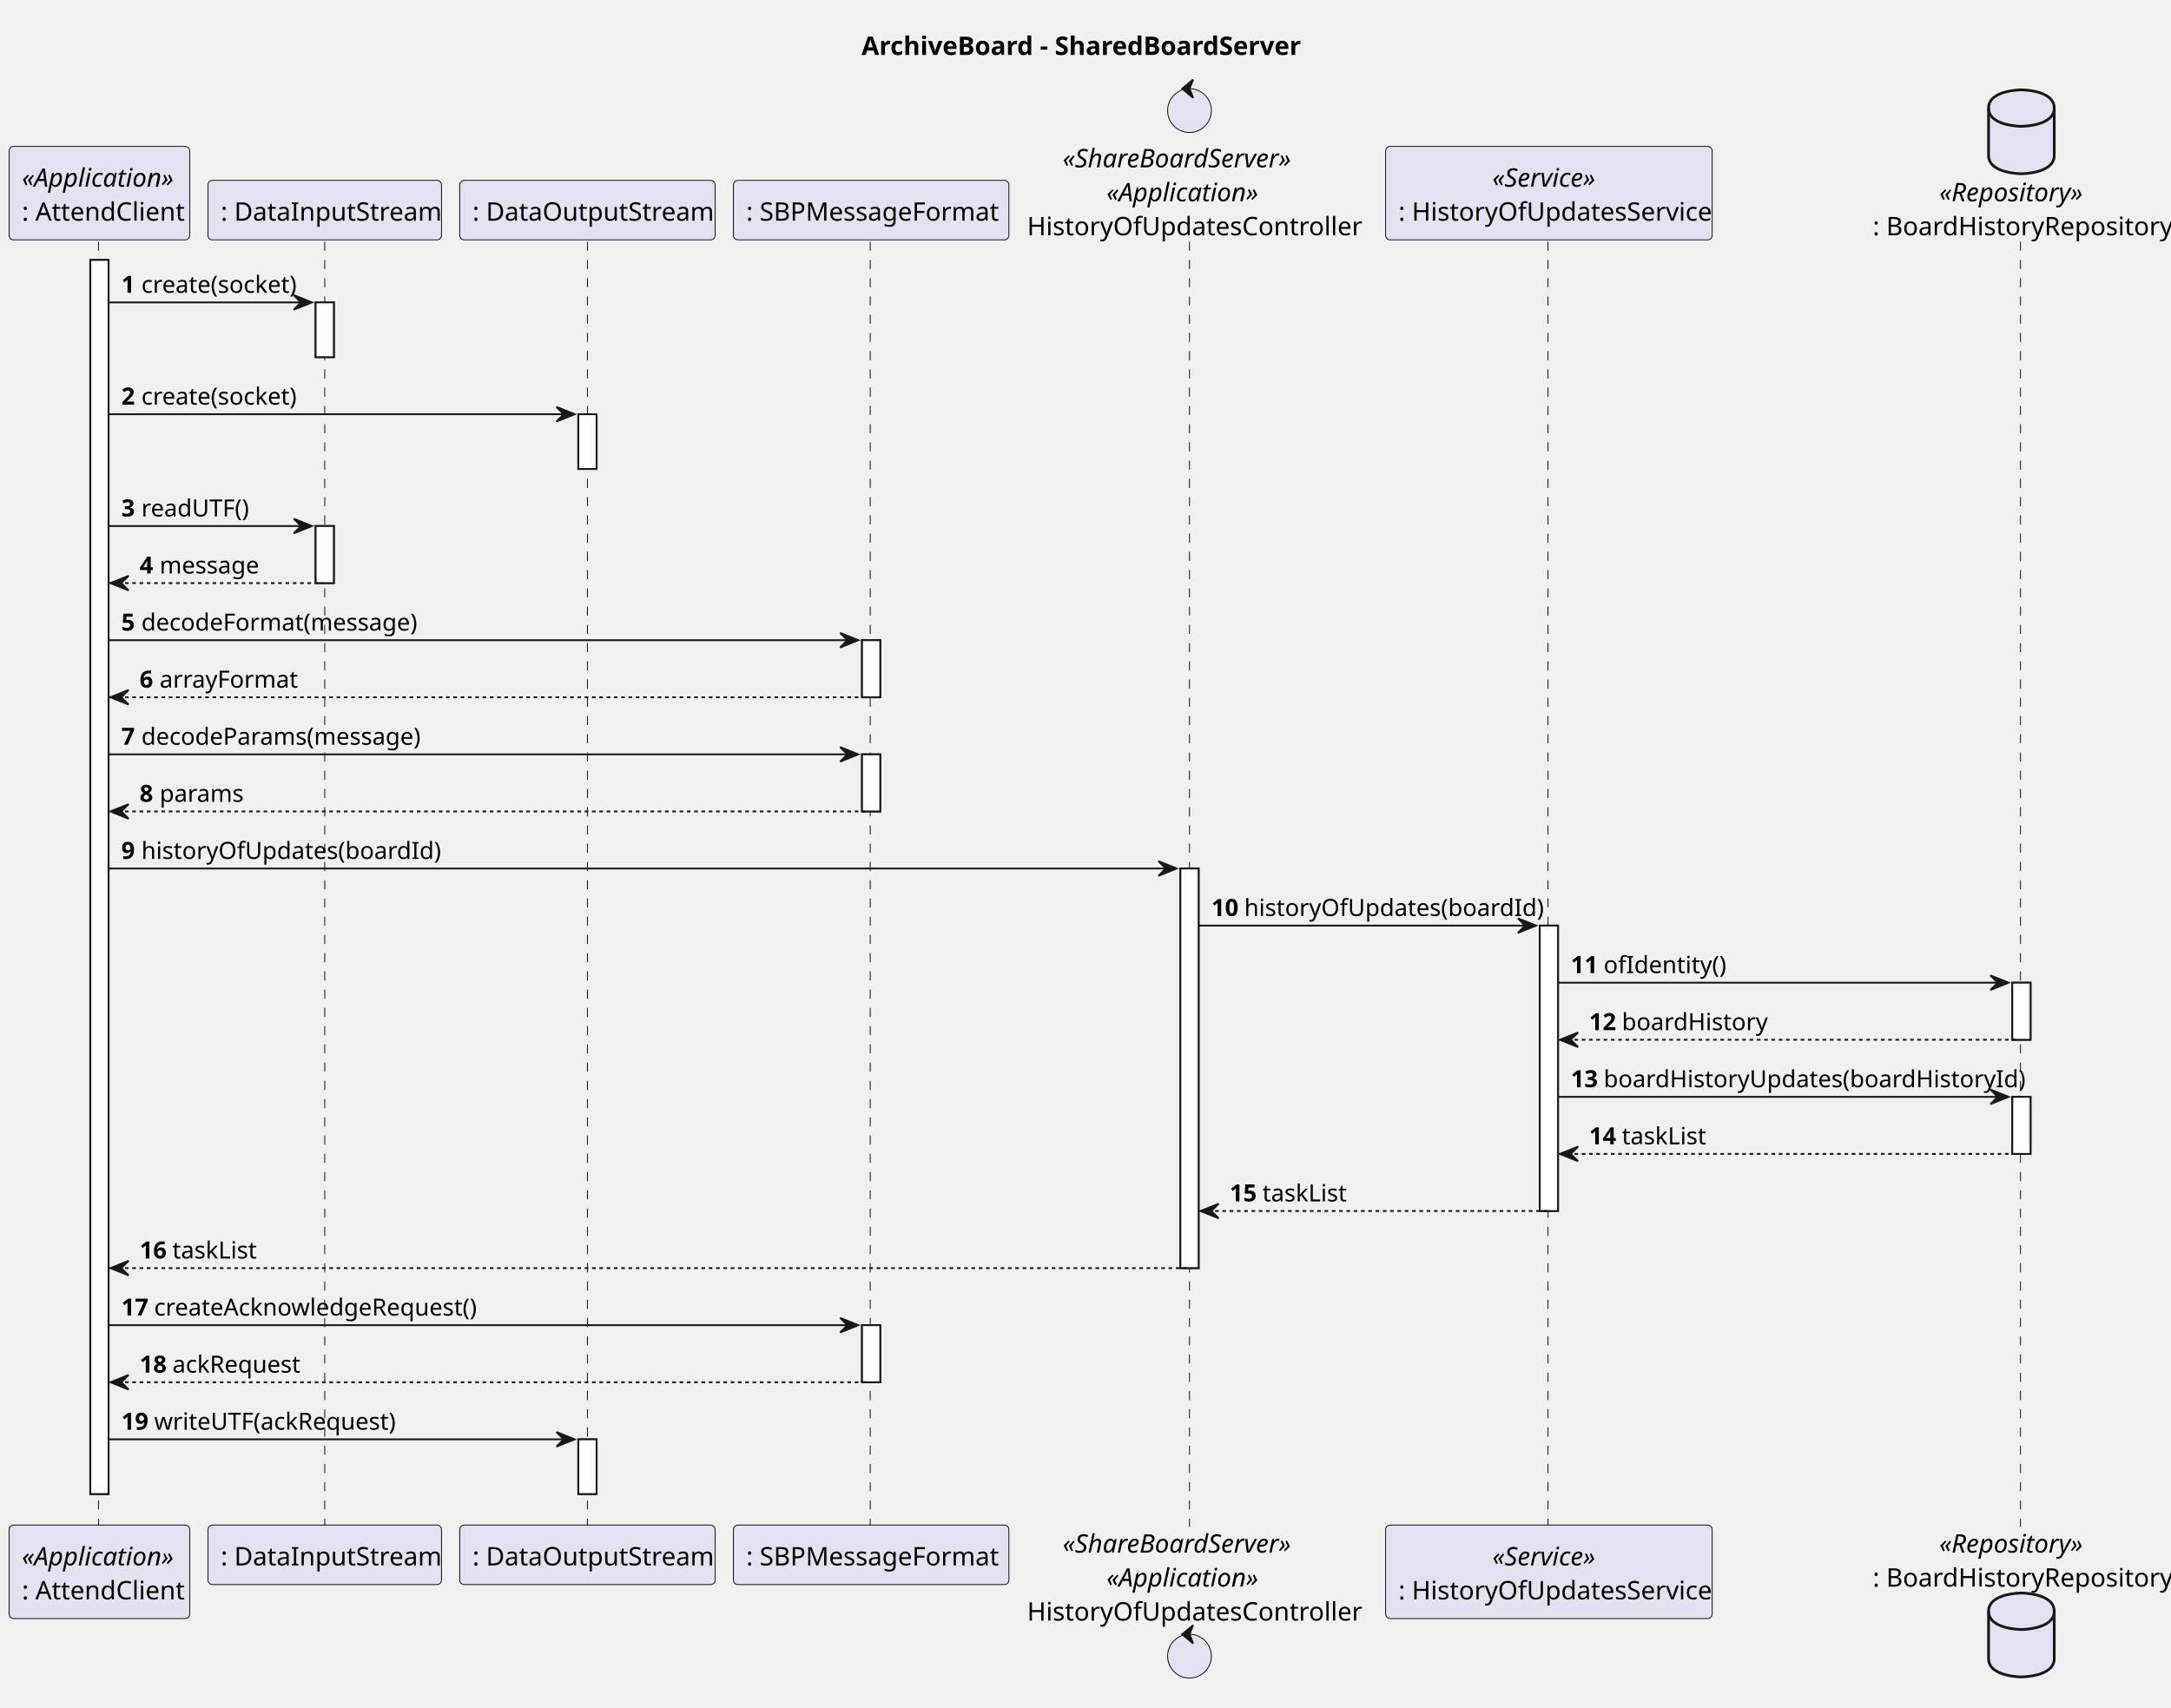
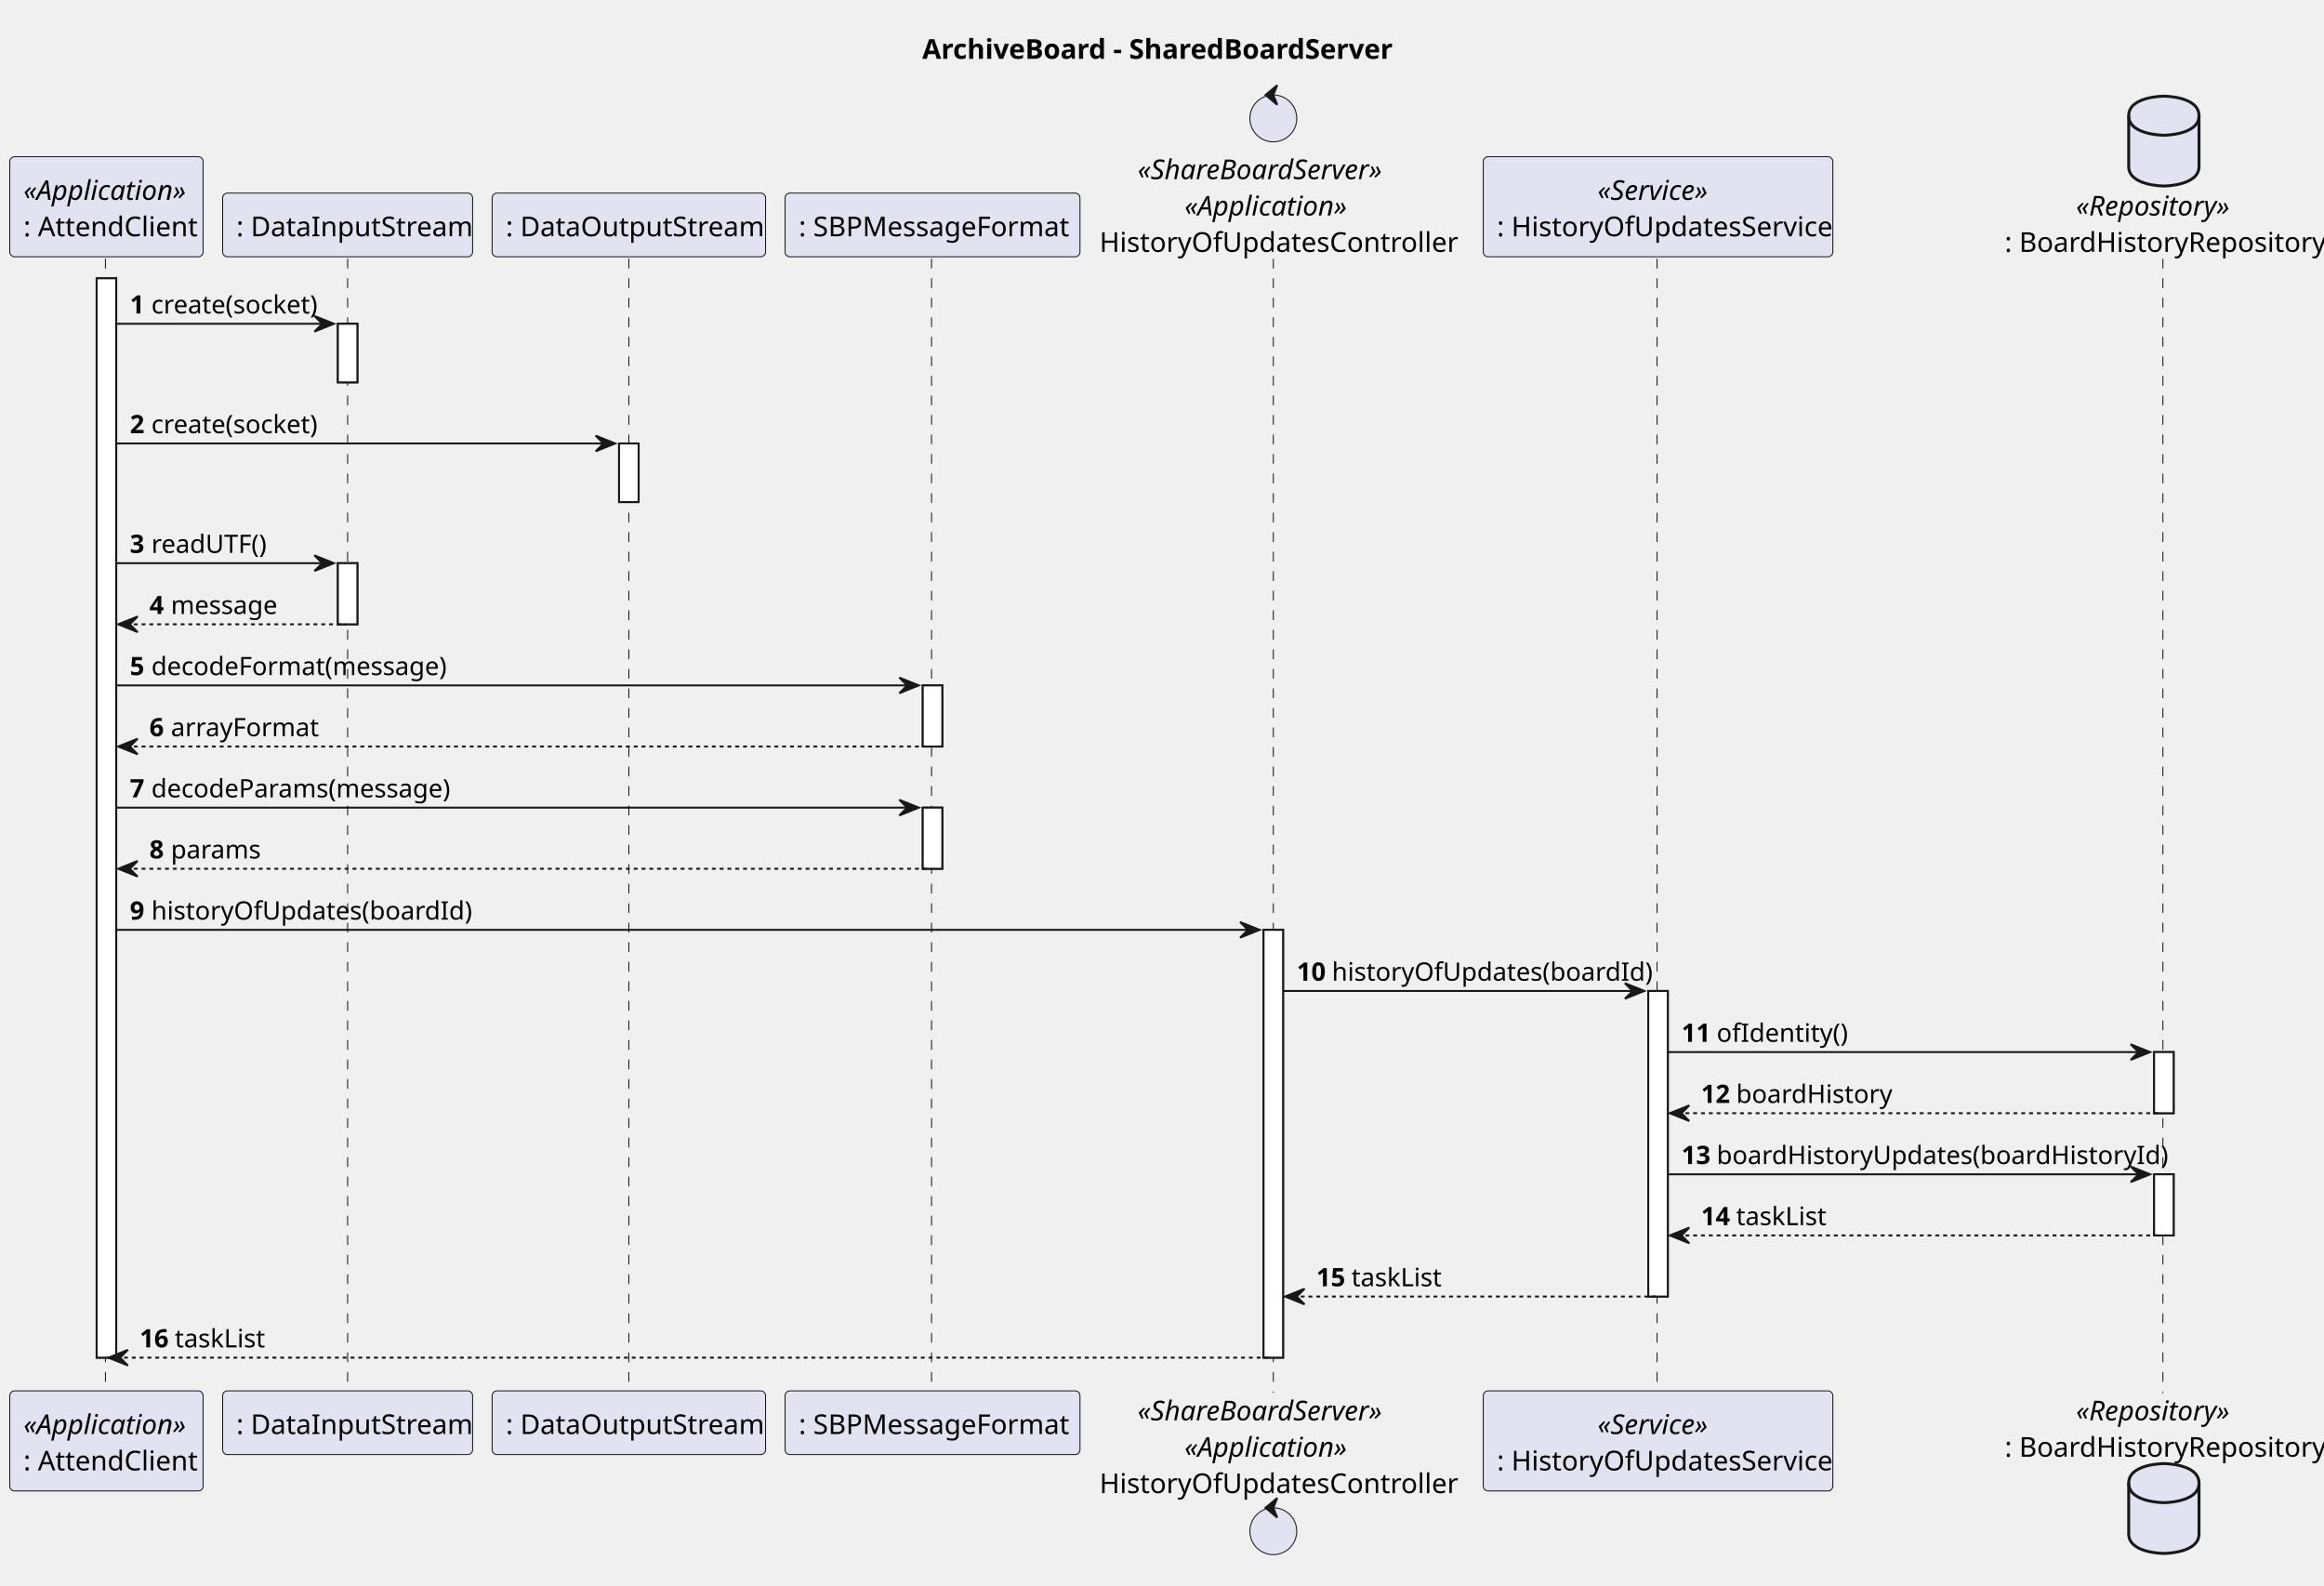
- <svg xmlns="http://www.w3.org/2000/svg" contentStyleType="text/css" height="936px" preserveAspectRatio="none" style="width:1190px;height:936px;background:#FFFFFF;" version="1.1" viewBox="0 0 1190 936" width="1190px" zoomAndPan="magnify">
+ <svg xmlns="http://www.w3.org/2000/svg" contentStyleType="text/css" height="812px" preserveAspectRatio="none" style="width:1190px;height:812px;background:#FFFFFF;" version="1.1" viewBox="0 0 1190 812" width="1190px" zoomAndPan="magnify">
  <defs />
  <g>
    <text fill="#000000" font-family="sans-serif" font-size="14" font-weight="bold" lengthAdjust="spacing" textLength="249" x="472.25" y="30.107">ArchiveBoard - SharedBoardServer</text>
-     <rect fill="#FFFFFF" height="676.529" style="stroke:#181818;stroke-width:1.0;" width="10" x="49.5" y="142.484" />
+     <rect fill="#FFFFFF" height="552.656" style="stroke:#181818;stroke-width:1.0;" width="10" x="49.5" y="142.484" />
    <rect fill="#FFFFFF" height="30" style="stroke:#181818;stroke-width:1.0;" width="10" x="173" y="165.775" />
    <rect fill="#FFFFFF" height="31.291" style="stroke:#181818;stroke-width:1.0;" width="10" x="173" y="288.357" />
    <rect fill="#FFFFFF" height="30" style="stroke:#181818;stroke-width:1.0;" width="10" x="317" y="227.066" />
-     <rect fill="#FFFFFF" height="30" style="stroke:#181818;stroke-width:1.0;" width="10" x="317" y="789.014" />
    <rect fill="#FFFFFF" height="31.291" style="stroke:#181818;stroke-width:1.0;" width="10" x="472.5" y="350.94" />
    <rect fill="#FFFFFF" height="31.291" style="stroke:#181818;stroke-width:1.0;" width="10" x="472.5" y="413.522" />
-     <rect fill="#FFFFFF" height="31.291" style="stroke:#181818;stroke-width:1.0;" width="10" x="472.5" y="726.432" />
    <rect fill="#FFFFFF" height="219.037" style="stroke:#181818;stroke-width:1.0;" width="10" x="647" y="476.103" />
    <rect fill="#FFFFFF" height="156.455" style="stroke:#181818;stroke-width:1.0;" width="10" x="844" y="507.394" />
    <rect fill="#FFFFFF" height="31.291" style="stroke:#181818;stroke-width:1.0;" width="10" x="1103" y="538.686" />
    <rect fill="#FFFFFF" height="31.291" style="stroke:#181818;stroke-width:1.0;" width="10" x="1103" y="601.268" />
-     <line style="stroke:#181818;stroke-width:0.5;stroke-dasharray:5.0,5.0;" x1="54" x2="54" y1="132.484" y2="837.014" />
-     <line style="stroke:#181818;stroke-width:0.5;stroke-dasharray:5.0,5.0;" x1="178" x2="178" y1="132.484" y2="837.014" />
-     <line style="stroke:#181818;stroke-width:0.5;stroke-dasharray:5.0,5.0;" x1="322" x2="322" y1="132.484" y2="837.014" />
-     <line style="stroke:#181818;stroke-width:0.5;stroke-dasharray:5.0,5.0;" x1="477" x2="477" y1="132.484" y2="837.014" />
-     <line style="stroke:#181818;stroke-width:0.5;stroke-dasharray:5.0,5.0;" x1="652" x2="652" y1="132.484" y2="837.014" />
-     <line style="stroke:#181818;stroke-width:0.5;stroke-dasharray:5.0,5.0;" x1="848.5" x2="848.5" y1="132.484" y2="837.014" />
-     <line style="stroke:#181818;stroke-width:0.5;stroke-dasharray:5.0,5.0;" x1="1107.5" x2="1107.5" y1="132.484" y2="837.014" />
+     <line style="stroke:#181818;stroke-width:0.5;stroke-dasharray:5.0,5.0;" x1="54" x2="54" y1="132.484" y2="713.141" />
+     <line style="stroke:#181818;stroke-width:0.5;stroke-dasharray:5.0,5.0;" x1="178" x2="178" y1="132.484" y2="713.141" />
+     <line style="stroke:#181818;stroke-width:0.5;stroke-dasharray:5.0,5.0;" x1="322" x2="322" y1="132.484" y2="713.141" />
+     <line style="stroke:#181818;stroke-width:0.5;stroke-dasharray:5.0,5.0;" x1="477" x2="477" y1="132.484" y2="713.141" />
+     <line style="stroke:#181818;stroke-width:0.5;stroke-dasharray:5.0,5.0;" x1="652" x2="652" y1="132.484" y2="713.141" />
+     <line style="stroke:#181818;stroke-width:0.5;stroke-dasharray:5.0,5.0;" x1="848.5" x2="848.5" y1="132.484" y2="713.141" />
+     <line style="stroke:#181818;stroke-width:0.5;stroke-dasharray:5.0,5.0;" x1="1107.5" x2="1107.5" y1="132.484" y2="713.141" />
    <rect fill="#E2E2F0" height="51.242" rx="2.5" ry="2.5" style="stroke:#181818;stroke-width:0.5;" width="99" x="5" y="80.242" />
    <text fill="#000000" font-family="sans-serif" font-size="14" font-style="italic" lengthAdjust="spacing" textLength="85" x="12" y="102.35">«Application»</text>
    <text fill="#000000" font-family="sans-serif" font-size="14" lengthAdjust="spacing" textLength="85" x="12" y="120.971">: AttendClient</text>
-     <rect fill="#E2E2F0" height="51.242" rx="2.5" ry="2.5" style="stroke:#181818;stroke-width:0.5;" width="99" x="5" y="836.014" />
-     <text fill="#000000" font-family="sans-serif" font-size="14" font-style="italic" lengthAdjust="spacing" textLength="85" x="12" y="858.121">«Application»</text>
-     <text fill="#000000" font-family="sans-serif" font-size="14" lengthAdjust="spacing" textLength="85" x="12" y="876.742">: AttendClient</text>
+     <rect fill="#E2E2F0" height="51.242" rx="2.5" ry="2.5" style="stroke:#181818;stroke-width:0.5;" width="99" x="5" y="712.141" />
+     <text fill="#000000" font-family="sans-serif" font-size="14" font-style="italic" lengthAdjust="spacing" textLength="85" x="12" y="734.248">«Application»</text>
+     <text fill="#000000" font-family="sans-serif" font-size="14" lengthAdjust="spacing" textLength="85" x="12" y="752.869">: AttendClient</text>
    <rect fill="#E2E2F0" height="32.621" rx="2.5" ry="2.5" style="stroke:#181818;stroke-width:0.5;" width="128" x="114" y="98.863" />
    <text fill="#000000" font-family="sans-serif" font-size="14" lengthAdjust="spacing" textLength="114" x="121" y="120.971">: DataInputStream</text>
-     <rect fill="#E2E2F0" height="32.621" rx="2.5" ry="2.5" style="stroke:#181818;stroke-width:0.5;" width="128" x="114" y="836.014" />
-     <text fill="#000000" font-family="sans-serif" font-size="14" lengthAdjust="spacing" textLength="114" x="121" y="858.121">: DataInputStream</text>
+     <rect fill="#E2E2F0" height="32.621" rx="2.5" ry="2.5" style="stroke:#181818;stroke-width:0.5;" width="128" x="114" y="712.141" />
+     <text fill="#000000" font-family="sans-serif" font-size="14" lengthAdjust="spacing" textLength="114" x="121" y="734.248">: DataInputStream</text>
    <rect fill="#E2E2F0" height="32.621" rx="2.5" ry="2.5" style="stroke:#181818;stroke-width:0.5;" width="140" x="252" y="98.863" />
    <text fill="#000000" font-family="sans-serif" font-size="14" lengthAdjust="spacing" textLength="126" x="259" y="120.971">: DataOutputStream</text>
-     <rect fill="#E2E2F0" height="32.621" rx="2.5" ry="2.5" style="stroke:#181818;stroke-width:0.5;" width="140" x="252" y="836.014" />
-     <text fill="#000000" font-family="sans-serif" font-size="14" lengthAdjust="spacing" textLength="126" x="259" y="858.121">: DataOutputStream</text>
+     <rect fill="#E2E2F0" height="32.621" rx="2.5" ry="2.5" style="stroke:#181818;stroke-width:0.5;" width="140" x="252" y="712.141" />
+     <text fill="#000000" font-family="sans-serif" font-size="14" lengthAdjust="spacing" textLength="126" x="259" y="734.248">: DataOutputStream</text>
    <rect fill="#E2E2F0" height="32.621" rx="2.5" ry="2.5" style="stroke:#181818;stroke-width:0.5;" width="151" x="402" y="98.863" />
    <text fill="#000000" font-family="sans-serif" font-size="14" lengthAdjust="spacing" textLength="137" x="409" y="120.971">: SBPMessageFormat</text>
-     <rect fill="#E2E2F0" height="32.621" rx="2.5" ry="2.5" style="stroke:#181818;stroke-width:0.5;" width="151" x="402" y="836.014" />
-     <text fill="#000000" font-family="sans-serif" font-size="14" lengthAdjust="spacing" textLength="137" x="409" y="858.121">: SBPMessageFormat</text>
+     <rect fill="#E2E2F0" height="32.621" rx="2.5" ry="2.5" style="stroke:#181818;stroke-width:0.5;" width="151" x="402" y="712.141" />
+     <text fill="#000000" font-family="sans-serif" font-size="14" lengthAdjust="spacing" textLength="137" x="409" y="734.248">: SBPMessageFormat</text>
    <text fill="#000000" font-family="sans-serif" font-size="14" font-style="italic" lengthAdjust="spacing" textLength="133" x="582.5" y="91.728">«ShareBoardServer»</text>
    <text fill="#000000" font-family="sans-serif" font-size="14" font-style="italic" lengthAdjust="spacing" textLength="85" x="606.5" y="110.35">«Application»</text>
    <text fill="#000000" font-family="sans-serif" font-size="14" lengthAdjust="spacing" textLength="172" x="563" y="128.971">HistoryOfUpdatesController</text>
    <ellipse cx="652" cy="60.621" fill="#E2E2F0" rx="12" ry="12" style="stroke:#181818;stroke-width:0.5;" />
    <polygon fill="#181818" points="648,48.621,654,43.621,652,48.621,654,53.621,648,48.621" style="stroke:#181818;stroke-width:1.0;" />
-     <text fill="#000000" font-family="sans-serif" font-size="14" font-style="italic" lengthAdjust="spacing" textLength="133" x="582.5" y="851.121">«ShareBoardServer»</text>
-     <text fill="#000000" font-family="sans-serif" font-size="14" font-style="italic" lengthAdjust="spacing" textLength="85" x="606.5" y="869.742">«Application»</text>
-     <text fill="#000000" font-family="sans-serif" font-size="14" lengthAdjust="spacing" textLength="172" x="563" y="888.363">HistoryOfUpdatesController</text>
-     <ellipse cx="652" cy="907.877" fill="#E2E2F0" rx="12" ry="12" style="stroke:#181818;stroke-width:0.5;" />
-     <polygon fill="#181818" points="648,895.877,654,890.877,652,895.877,654,900.877,648,895.877" style="stroke:#181818;stroke-width:1.0;" />
+     <text fill="#000000" font-family="sans-serif" font-size="14" font-style="italic" lengthAdjust="spacing" textLength="133" x="582.5" y="727.248">«ShareBoardServer»</text>
+     <text fill="#000000" font-family="sans-serif" font-size="14" font-style="italic" lengthAdjust="spacing" textLength="85" x="606.5" y="745.869">«Application»</text>
+     <text fill="#000000" font-family="sans-serif" font-size="14" lengthAdjust="spacing" textLength="172" x="563" y="764.49">HistoryOfUpdatesController</text>
+     <ellipse cx="652" cy="784.004" fill="#E2E2F0" rx="12" ry="12" style="stroke:#181818;stroke-width:0.5;" />
+     <polygon fill="#181818" points="648,772.004,654,767.004,652,772.004,654,777.004,648,772.004" style="stroke:#181818;stroke-width:1.0;" />
    <rect fill="#E2E2F0" height="51.242" rx="2.5" ry="2.5" style="stroke:#181818;stroke-width:0.5;" width="179" x="759.5" y="80.242" />
    <text fill="#000000" font-family="sans-serif" font-size="14" font-style="italic" lengthAdjust="spacing" textLength="62" x="818" y="102.35">«Service»</text>
    <text fill="#000000" font-family="sans-serif" font-size="14" lengthAdjust="spacing" textLength="165" x="766.5" y="120.971">: HistoryOfUpdatesService</text>
-     <rect fill="#E2E2F0" height="51.242" rx="2.5" ry="2.5" style="stroke:#181818;stroke-width:0.5;" width="179" x="759.5" y="836.014" />
-     <text fill="#000000" font-family="sans-serif" font-size="14" font-style="italic" lengthAdjust="spacing" textLength="62" x="818" y="858.121">«Service»</text>
-     <text fill="#000000" font-family="sans-serif" font-size="14" lengthAdjust="spacing" textLength="165" x="766.5" y="876.742">: HistoryOfUpdatesService</text>
+     <rect fill="#E2E2F0" height="51.242" rx="2.5" ry="2.5" style="stroke:#181818;stroke-width:0.5;" width="179" x="759.5" y="712.141" />
+     <text fill="#000000" font-family="sans-serif" font-size="14" font-style="italic" lengthAdjust="spacing" textLength="62" x="818" y="734.248">«Service»</text>
+     <text fill="#000000" font-family="sans-serif" font-size="14" lengthAdjust="spacing" textLength="165" x="766.5" y="752.869">: HistoryOfUpdatesService</text>
    <text fill="#000000" font-family="sans-serif" font-size="14" font-style="italic" lengthAdjust="spacing" textLength="84" x="1063" y="110.35">«Repository»</text>
    <text fill="#000000" font-family="sans-serif" font-size="14" lengthAdjust="spacing" textLength="157" x="1026.5" y="128.971">: BoardHistoryRepository</text>
    <path d="M1090,59.242 C1090,49.242 1108,49.242 1108,49.242 C1108,49.242 1126,49.242 1126,59.242 L1126,85.242 C1126,95.242 1108,95.242 1108,95.242 C1108,95.242 1090,95.242 1090,85.242 L1090,59.242 " fill="#E2E2F0" style="stroke:#181818;stroke-width:1.5;" />
    <path d="M1090,59.242 C1090,69.242 1108,69.242 1108,69.242 C1108,69.242 1126,69.242 1126,59.242 " fill="none" style="stroke:#181818;stroke-width:1.5;" />
-     <text fill="#000000" font-family="sans-serif" font-size="14" font-style="italic" lengthAdjust="spacing" textLength="84" x="1063" y="851.121">«Repository»</text>
-     <text fill="#000000" font-family="sans-serif" font-size="14" lengthAdjust="spacing" textLength="157" x="1026.5" y="869.742">: BoardHistoryRepository</text>
-     <path d="M1090,883.256 C1090,873.256 1108,873.256 1108,873.256 C1108,873.256 1126,873.256 1126,883.256 L1126,909.256 C1126,919.256 1108,919.256 1108,919.256 C1108,919.256 1090,919.256 1090,909.256 L1090,883.256 " fill="#E2E2F0" style="stroke:#181818;stroke-width:1.5;" />
-     <path d="M1090,883.256 C1090,893.256 1108,893.256 1108,893.256 C1108,893.256 1126,893.256 1126,883.256 " fill="none" style="stroke:#181818;stroke-width:1.5;" />
-     <rect fill="#FFFFFF" height="676.529" style="stroke:#181818;stroke-width:1.0;" width="10" x="49.5" y="142.484" />
+     <text fill="#000000" font-family="sans-serif" font-size="14" font-style="italic" lengthAdjust="spacing" textLength="84" x="1063" y="727.248">«Repository»</text>
+     <text fill="#000000" font-family="sans-serif" font-size="14" lengthAdjust="spacing" textLength="157" x="1026.5" y="745.869">: BoardHistoryRepository</text>
+     <path d="M1090,759.383 C1090,749.383 1108,749.383 1108,749.383 C1108,749.383 1126,749.383 1126,759.383 L1126,785.383 C1126,795.383 1108,795.383 1108,795.383 C1108,795.383 1090,795.383 1090,785.383 L1090,759.383 " fill="#E2E2F0" style="stroke:#181818;stroke-width:1.5;" />
+     <path d="M1090,759.383 C1090,769.383 1108,769.383 1108,769.383 C1108,769.383 1126,769.383 1126,759.383 " fill="none" style="stroke:#181818;stroke-width:1.5;" />
+     <rect fill="#FFFFFF" height="552.656" style="stroke:#181818;stroke-width:1.0;" width="10" x="49.5" y="142.484" />
    <rect fill="#FFFFFF" height="30" style="stroke:#181818;stroke-width:1.0;" width="10" x="173" y="165.775" />
    <rect fill="#FFFFFF" height="31.291" style="stroke:#181818;stroke-width:1.0;" width="10" x="173" y="288.357" />
    <rect fill="#FFFFFF" height="30" style="stroke:#181818;stroke-width:1.0;" width="10" x="317" y="227.066" />
-     <rect fill="#FFFFFF" height="30" style="stroke:#181818;stroke-width:1.0;" width="10" x="317" y="789.014" />
    <rect fill="#FFFFFF" height="31.291" style="stroke:#181818;stroke-width:1.0;" width="10" x="472.5" y="350.94" />
    <rect fill="#FFFFFF" height="31.291" style="stroke:#181818;stroke-width:1.0;" width="10" x="472.5" y="413.522" />
-     <rect fill="#FFFFFF" height="31.291" style="stroke:#181818;stroke-width:1.0;" width="10" x="472.5" y="726.432" />
    <rect fill="#FFFFFF" height="219.037" style="stroke:#181818;stroke-width:1.0;" width="10" x="647" y="476.103" />
    <rect fill="#FFFFFF" height="156.455" style="stroke:#181818;stroke-width:1.0;" width="10" x="844" y="507.394" />
    <rect fill="#FFFFFF" height="31.291" style="stroke:#181818;stroke-width:1.0;" width="10" x="1103" y="538.686" />
    <rect fill="#FFFFFF" height="31.291" style="stroke:#181818;stroke-width:1.0;" width="10" x="1103" y="601.268" />
    <polygon fill="#181818" points="161,161.775,171,165.775,161,169.775,165,165.775" style="stroke:#181818;stroke-width:1.0;" />
    <line style="stroke:#181818;stroke-width:1.0;" x1="59.5" x2="167" y1="165.775" y2="165.775" />
    <text fill="#000000" font-family="sans-serif" font-size="13" font-weight="bold" lengthAdjust="spacing" textLength="7" x="66.5" y="160.513">1</text>
    <text fill="#000000" font-family="sans-serif" font-size="13" lengthAdjust="spacing" textLength="83" x="77.5" y="160.513">create(socket)</text>
    <polygon fill="#181818" points="305,223.066,315,227.066,305,231.066,309,227.066" style="stroke:#181818;stroke-width:1.0;" />
    <line style="stroke:#181818;stroke-width:1.0;" x1="59.5" x2="311" y1="227.066" y2="227.066" />
    <text fill="#000000" font-family="sans-serif" font-size="13" font-weight="bold" lengthAdjust="spacing" textLength="7" x="66.5" y="221.804">2</text>
    <text fill="#000000" font-family="sans-serif" font-size="13" lengthAdjust="spacing" textLength="83" x="77.5" y="221.804">create(socket)</text>
    <polygon fill="#181818" points="161,284.357,171,288.357,161,292.357,165,288.357" style="stroke:#181818;stroke-width:1.0;" />
    <line style="stroke:#181818;stroke-width:1.0;" x1="59.5" x2="167" y1="288.357" y2="288.357" />
    <text fill="#000000" font-family="sans-serif" font-size="13" font-weight="bold" lengthAdjust="spacing" textLength="7" x="66.5" y="283.095">3</text>
    <text fill="#000000" font-family="sans-serif" font-size="13" lengthAdjust="spacing" textLength="57" x="77.5" y="283.095">readUTF()</text>
    <polygon fill="#181818" points="70.5,315.648,60.5,319.648,70.5,323.648,66.5,319.648" style="stroke:#181818;stroke-width:1.0;" />
    <line style="stroke:#181818;stroke-width:1.0;stroke-dasharray:2.0,2.0;" x1="64.5" x2="177" y1="319.648" y2="319.648" />
    <text fill="#000000" font-family="sans-serif" font-size="13" font-weight="bold" lengthAdjust="spacing" textLength="7" x="76.5" y="314.386">4</text>
    <text fill="#000000" font-family="sans-serif" font-size="13" lengthAdjust="spacing" textLength="53" x="87.5" y="314.386">message</text>
    <polygon fill="#181818" points="460.5,346.94,470.5,350.94,460.5,354.94,464.5,350.94" style="stroke:#181818;stroke-width:1.0;" />
    <line style="stroke:#181818;stroke-width:1.0;" x1="59.5" x2="466.5" y1="350.94" y2="350.94" />
    <text fill="#000000" font-family="sans-serif" font-size="13" font-weight="bold" lengthAdjust="spacing" textLength="7" x="66.5" y="345.677">5</text>
    <text fill="#000000" font-family="sans-serif" font-size="13" lengthAdjust="spacing" textLength="144" x="77.5" y="345.677">decodeFormat(message)</text>
    <polygon fill="#181818" points="70.5,378.231,60.5,382.231,70.5,386.231,66.5,382.231" style="stroke:#181818;stroke-width:1.0;" />
    <line style="stroke:#181818;stroke-width:1.0;stroke-dasharray:2.0,2.0;" x1="64.5" x2="476.5" y1="382.231" y2="382.231" />
    <text fill="#000000" font-family="sans-serif" font-size="13" font-weight="bold" lengthAdjust="spacing" textLength="7" x="76.5" y="376.968">6</text>
    <text fill="#000000" font-family="sans-serif" font-size="13" lengthAdjust="spacing" textLength="70" x="87.5" y="376.968">arrayFormat</text>
    <polygon fill="#181818" points="460.5,409.522,470.5,413.522,460.5,417.522,464.5,413.522" style="stroke:#181818;stroke-width:1.0;" />
    <line style="stroke:#181818;stroke-width:1.0;" x1="59.5" x2="466.5" y1="413.522" y2="413.522" />
    <text fill="#000000" font-family="sans-serif" font-size="13" font-weight="bold" lengthAdjust="spacing" textLength="7" x="66.5" y="408.259">7</text>
    <text fill="#000000" font-family="sans-serif" font-size="13" lengthAdjust="spacing" textLength="148" x="77.5" y="408.259">decodeParams(message)</text>
    <polygon fill="#181818" points="70.5,440.812,60.5,444.812,70.5,448.812,66.5,444.812" style="stroke:#181818;stroke-width:1.0;" />
    <line style="stroke:#181818;stroke-width:1.0;stroke-dasharray:2.0,2.0;" x1="64.5" x2="476.5" y1="444.812" y2="444.812" />
    <text fill="#000000" font-family="sans-serif" font-size="13" font-weight="bold" lengthAdjust="spacing" textLength="7" x="76.5" y="439.55">8</text>
    <text fill="#000000" font-family="sans-serif" font-size="13" lengthAdjust="spacing" textLength="43" x="87.5" y="439.55">params</text>
    <polygon fill="#181818" points="635,472.103,645,476.103,635,480.103,639,476.103" style="stroke:#181818;stroke-width:1.0;" />
    <line style="stroke:#181818;stroke-width:1.0;" x1="59.5" x2="641" y1="476.103" y2="476.103" />
    <text fill="#000000" font-family="sans-serif" font-size="13" font-weight="bold" lengthAdjust="spacing" textLength="7" x="66.5" y="470.841">9</text>
    <text fill="#000000" font-family="sans-serif" font-size="13" lengthAdjust="spacing" textLength="150" x="77.5" y="470.841">historyOfUpdates(boardId)</text>
    <polygon fill="#181818" points="832,503.394,842,507.394,832,511.394,836,507.394" style="stroke:#181818;stroke-width:1.0;" />
    <line style="stroke:#181818;stroke-width:1.0;" x1="657" x2="838" y1="507.394" y2="507.394" />
    <text fill="#000000" font-family="sans-serif" font-size="13" font-weight="bold" lengthAdjust="spacing" textLength="14" x="664" y="502.132">10</text>
    <text fill="#000000" font-family="sans-serif" font-size="13" lengthAdjust="spacing" textLength="150" x="682" y="502.132">historyOfUpdates(boardId)</text>
    <polygon fill="#181818" points="1091,534.686,1101,538.686,1091,542.686,1095,538.686" style="stroke:#181818;stroke-width:1.0;" />
    <line style="stroke:#181818;stroke-width:1.0;" x1="854" x2="1097" y1="538.686" y2="538.686" />
    <text fill="#000000" font-family="sans-serif" font-size="13" font-weight="bold" lengthAdjust="spacing" textLength="14" x="861" y="533.423">11</text>
    <text fill="#000000" font-family="sans-serif" font-size="13" lengthAdjust="spacing" textLength="60" x="879" y="533.423">ofIdentity()</text>
    <polygon fill="#181818" points="865,565.977,855,569.977,865,573.977,861,569.977" style="stroke:#181818;stroke-width:1.0;" />
    <line style="stroke:#181818;stroke-width:1.0;stroke-dasharray:2.0,2.0;" x1="859" x2="1107" y1="569.977" y2="569.977" />
    <text fill="#000000" font-family="sans-serif" font-size="13" font-weight="bold" lengthAdjust="spacing" textLength="14" x="871" y="564.714">12</text>
    <text fill="#000000" font-family="sans-serif" font-size="13" lengthAdjust="spacing" textLength="73" x="889" y="564.714">boardHistory</text>
    <polygon fill="#181818" points="1091,597.268,1101,601.268,1091,605.268,1095,601.268" style="stroke:#181818;stroke-width:1.0;" />
    <line style="stroke:#181818;stroke-width:1.0;" x1="854" x2="1097" y1="601.268" y2="601.268" />
    <text fill="#000000" font-family="sans-serif" font-size="13" font-weight="bold" lengthAdjust="spacing" textLength="14" x="861" y="596.005">13</text>
    <text fill="#000000" font-family="sans-serif" font-size="13" lengthAdjust="spacing" textLength="212" x="879" y="596.005">boardHistoryUpdates(boardHistoryId)</text>
    <polygon fill="#181818" points="865,628.559,855,632.559,865,636.559,861,632.559" style="stroke:#181818;stroke-width:1.0;" />
    <line style="stroke:#181818;stroke-width:1.0;stroke-dasharray:2.0,2.0;" x1="859" x2="1107" y1="632.559" y2="632.559" />
    <text fill="#000000" font-family="sans-serif" font-size="13" font-weight="bold" lengthAdjust="spacing" textLength="14" x="871" y="627.296">14</text>
    <text fill="#000000" font-family="sans-serif" font-size="13" lengthAdjust="spacing" textLength="46" x="889" y="627.296">taskList</text>
    <polygon fill="#181818" points="668,659.85,658,663.85,668,667.85,664,663.85" style="stroke:#181818;stroke-width:1.0;" />
    <line style="stroke:#181818;stroke-width:1.0;stroke-dasharray:2.0,2.0;" x1="662" x2="848" y1="663.85" y2="663.85" />
    <text fill="#000000" font-family="sans-serif" font-size="13" font-weight="bold" lengthAdjust="spacing" textLength="14" x="674" y="658.587">15</text>
    <text fill="#000000" font-family="sans-serif" font-size="13" lengthAdjust="spacing" textLength="46" x="692" y="658.587">taskList</text>
-     <polygon fill="#181818" points="70.5,691.141,60.5,695.141,70.5,699.141,66.5,695.141" style="stroke:#181818;stroke-width:1.0;" />
-     <line style="stroke:#181818;stroke-width:1.0;stroke-dasharray:2.0,2.0;" x1="64.5" x2="651" y1="695.141" y2="695.141" />
-     <text fill="#000000" font-family="sans-serif" font-size="13" font-weight="bold" lengthAdjust="spacing" textLength="14" x="76.5" y="689.878">16</text>
-     <text fill="#000000" font-family="sans-serif" font-size="13" lengthAdjust="spacing" textLength="46" x="94.5" y="689.878">taskList</text>
-     <polygon fill="#181818" points="460.5,722.432,470.5,726.432,460.5,730.432,464.5,726.432" style="stroke:#181818;stroke-width:1.0;" />
-     <line style="stroke:#181818;stroke-width:1.0;" x1="59.5" x2="466.5" y1="726.432" y2="726.432" />
-     <text fill="#000000" font-family="sans-serif" font-size="13" font-weight="bold" lengthAdjust="spacing" textLength="14" x="66.5" y="721.169">17</text>
-     <text fill="#000000" font-family="sans-serif" font-size="13" lengthAdjust="spacing" textLength="169" x="84.5" y="721.169">createAcknowledgeRequest()</text>
-     <polygon fill="#181818" points="70.5,753.723,60.5,757.723,70.5,761.723,66.5,757.723" style="stroke:#181818;stroke-width:1.0;" />
-     <line style="stroke:#181818;stroke-width:1.0;stroke-dasharray:2.0,2.0;" x1="64.5" x2="476.5" y1="757.723" y2="757.723" />
-     <text fill="#000000" font-family="sans-serif" font-size="13" font-weight="bold" lengthAdjust="spacing" textLength="14" x="76.5" y="752.46">18</text>
-     <text fill="#000000" font-family="sans-serif" font-size="13" lengthAdjust="spacing" textLength="69" x="94.5" y="752.46">ackRequest</text>
-     <polygon fill="#181818" points="305,785.014,315,789.014,305,793.014,309,789.014" style="stroke:#181818;stroke-width:1.0;" />
-     <line style="stroke:#181818;stroke-width:1.0;" x1="59.5" x2="311" y1="789.014" y2="789.014" />
-     <text fill="#000000" font-family="sans-serif" font-size="13" font-weight="bold" lengthAdjust="spacing" textLength="14" x="66.5" y="783.751">19</text>
-     <text fill="#000000" font-family="sans-serif" font-size="13" lengthAdjust="spacing" textLength="128" x="84.5" y="783.751">writeUTF(ackRequest)</text>
+     <polygon fill="#181818" points="65.5,691.141,55.5,695.141,65.5,699.141,61.5,695.141" style="stroke:#181818;stroke-width:1.0;" />
+     <line style="stroke:#181818;stroke-width:1.0;stroke-dasharray:2.0,2.0;" x1="59.5" x2="651" y1="695.141" y2="695.141" />
+     <text fill="#000000" font-family="sans-serif" font-size="13" font-weight="bold" lengthAdjust="spacing" textLength="14" x="71.5" y="689.878">16</text>
+     <text fill="#000000" font-family="sans-serif" font-size="13" lengthAdjust="spacing" textLength="46" x="89.5" y="689.878">taskList</text>
  </g>
</svg>
